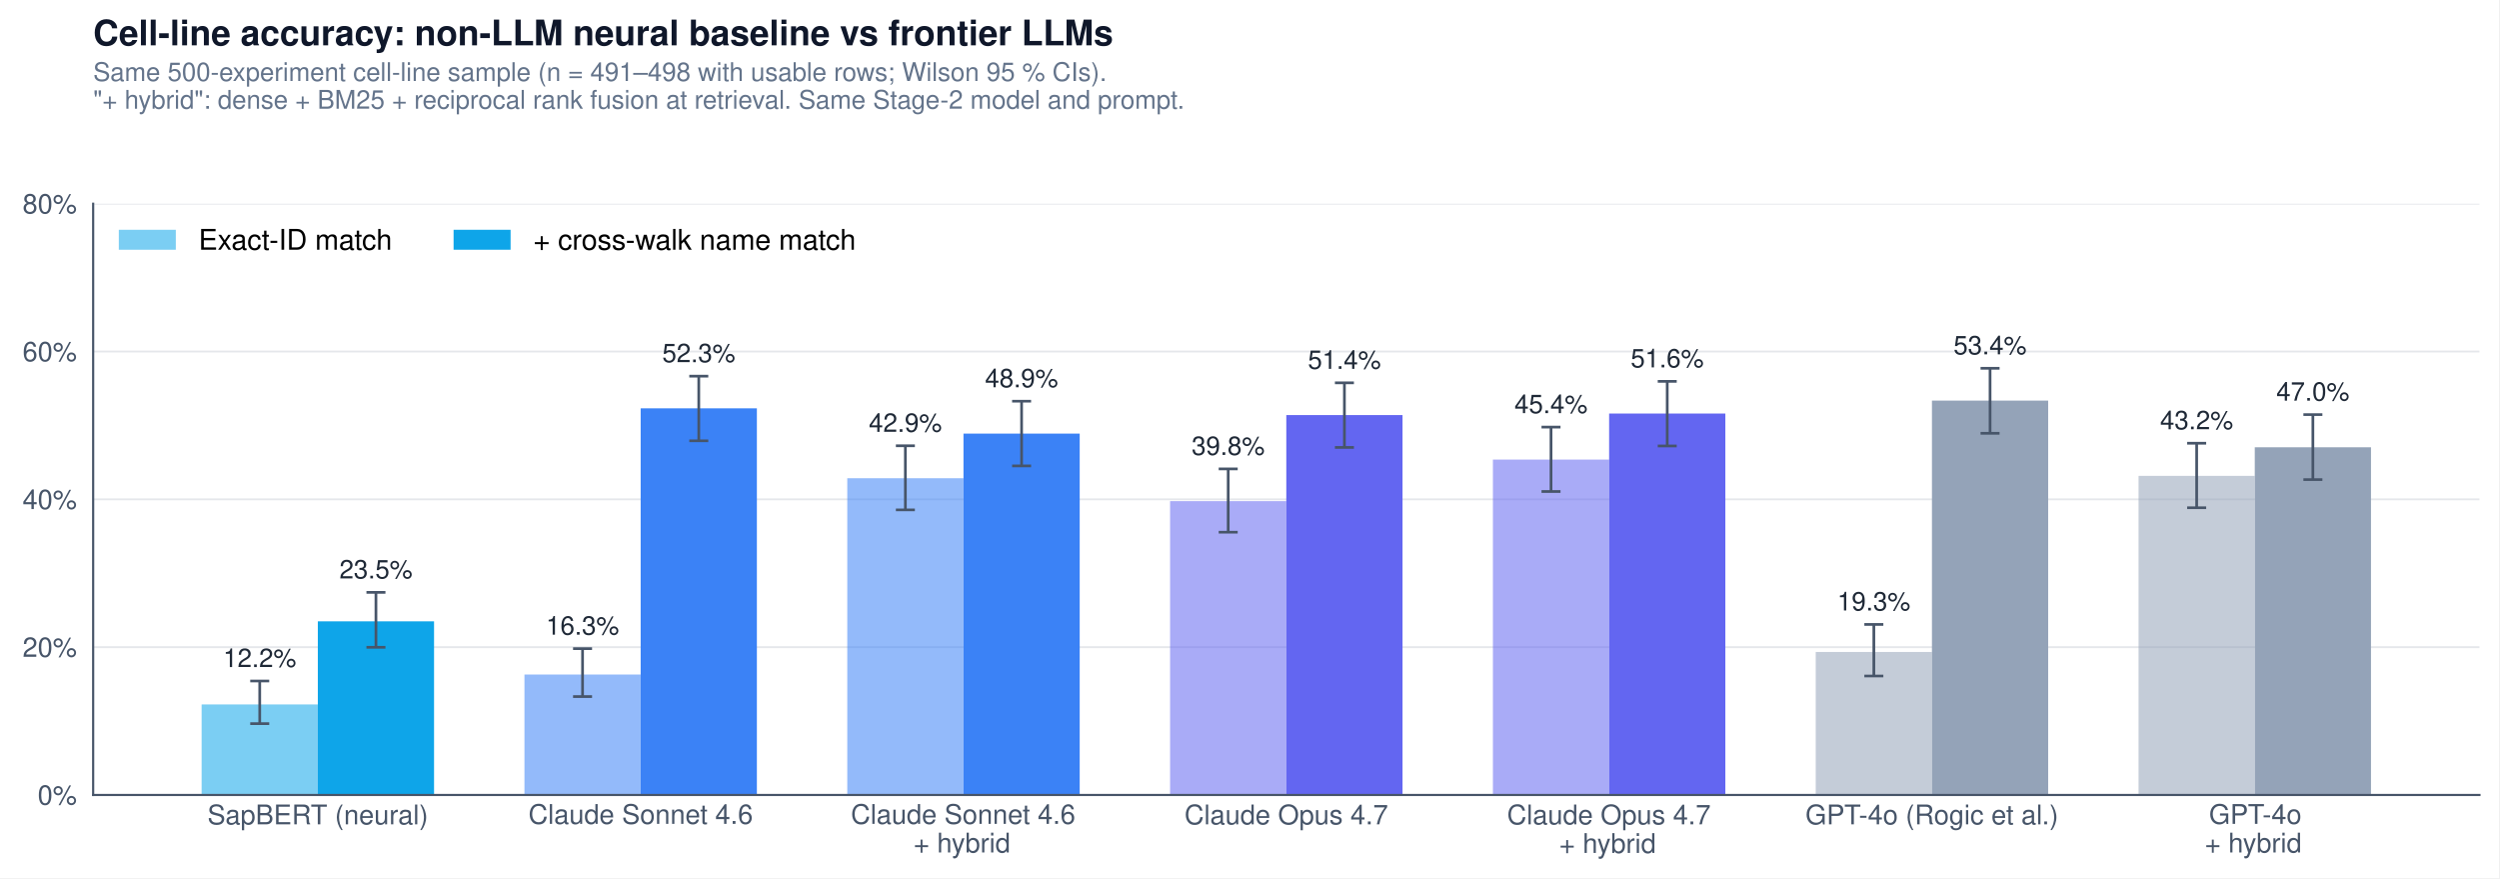
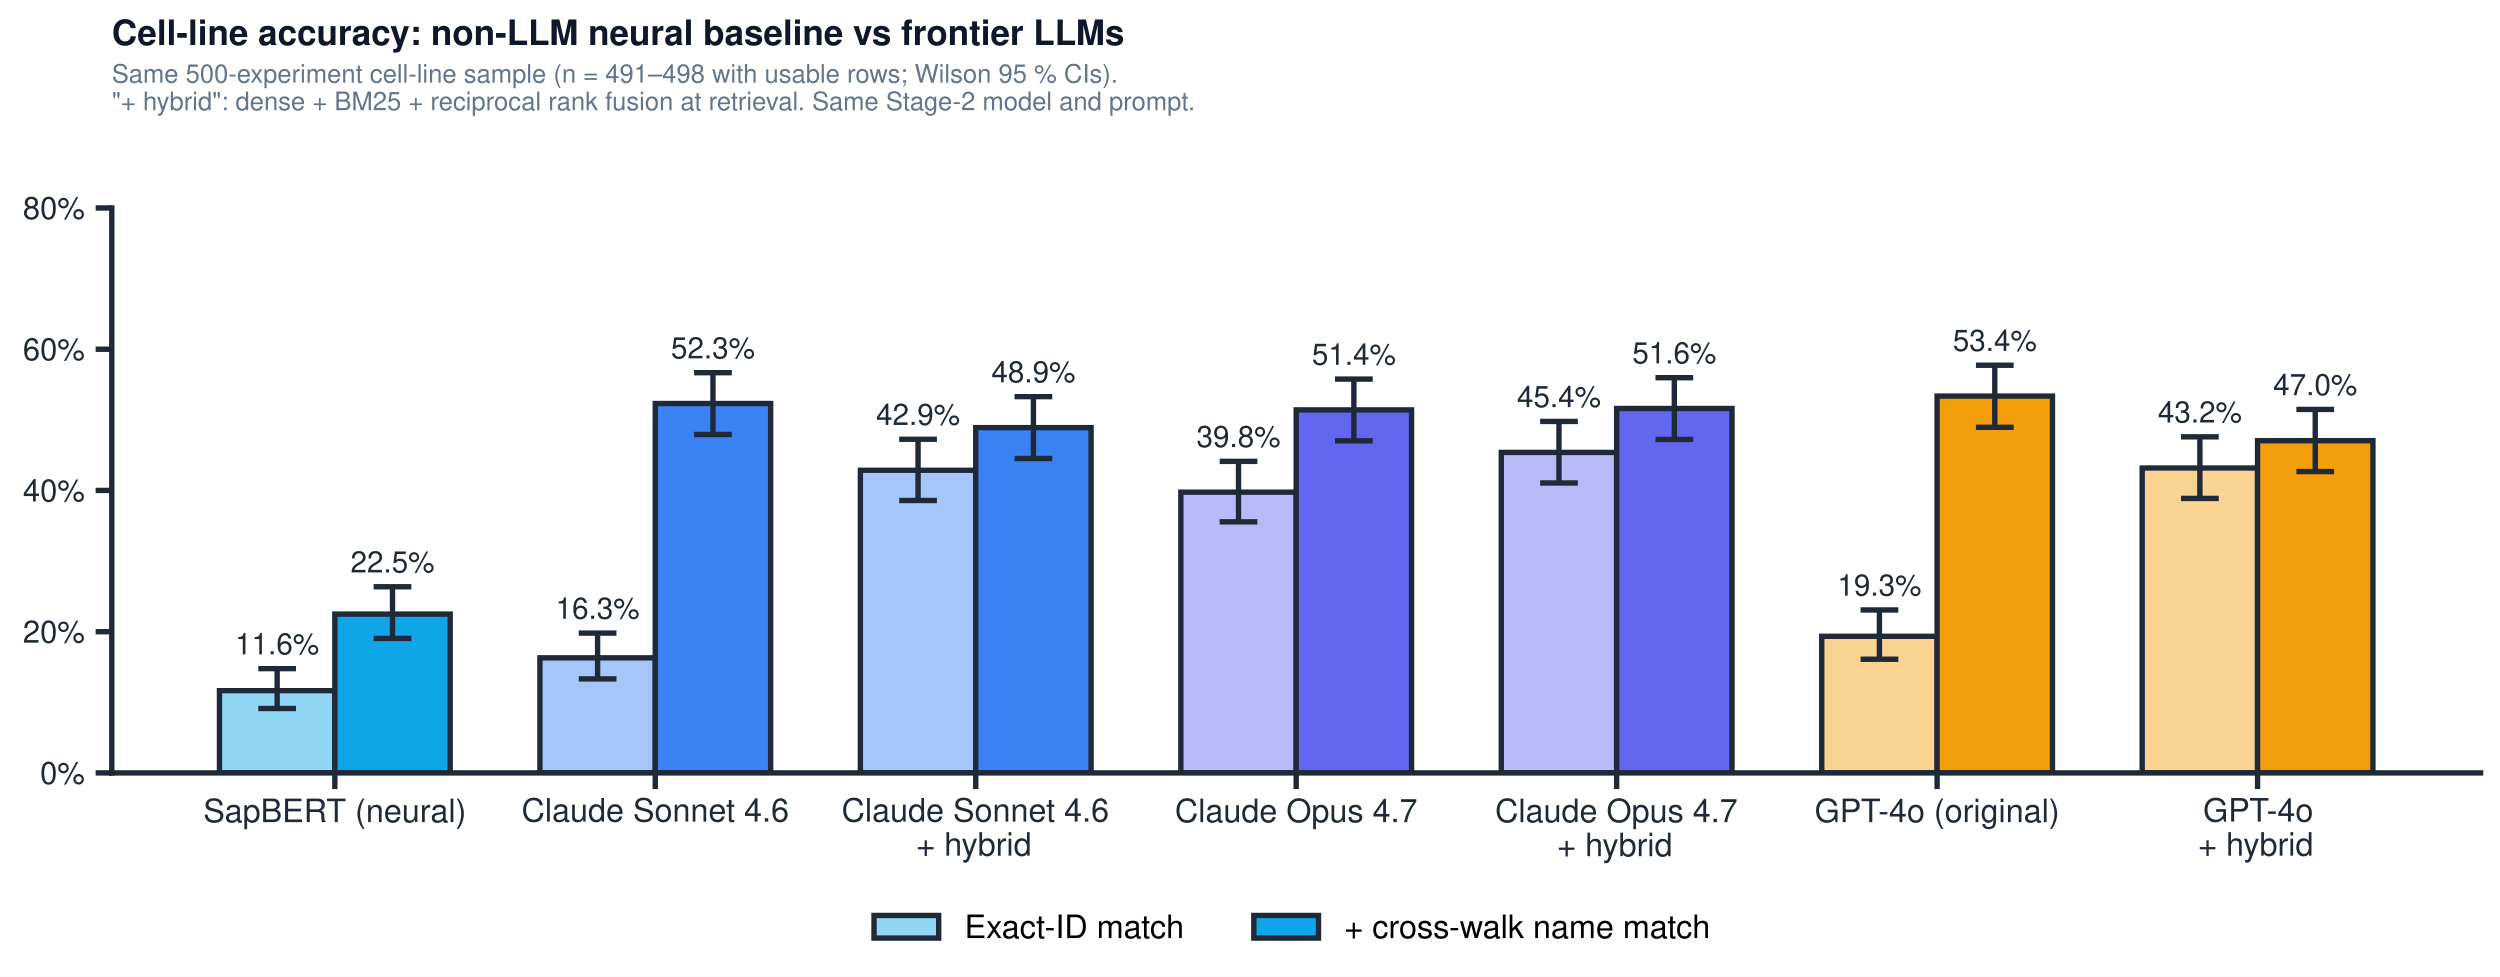
- <svg xmlns="http://www.w3.org/2000/svg" xmlns:xlink="http://www.w3.org/1999/xlink" width="920.639pt" height="323.369pt" viewBox="0 0 920.639 323.369" version="1.1">
+ <svg xmlns="http://www.w3.org/2000/svg" xmlns:xlink="http://www.w3.org/1999/xlink" width="927.807pt" height="362.512pt" viewBox="0 0 927.807 362.512" version="1.1">
  <defs>
    <style type="text/css">*{stroke-linejoin: round; stroke-linecap: butt}</style>
  </defs>
  <g id="figure_1">
    <g id="patch_1">
-       <path d="M 0 323.369  L 920.639 323.369  L 920.639 0  L 0 0  z " style="fill: #ffffff" />
+       <path d="M 0 362.512  L 927.807 362.512  L 927.807 0  L 0 0  z " style="fill: #ffffff" />
    </g>
    <g id="axes_1">
      <g id="patch_2">
-         <path d="M 34.319 292.75  L 913.439 292.75  L 913.439 75.022  L 34.319 75.022  z " style="fill: #ffffff" />
+         <path d="M 41.487 286.846  L 920.607 286.846  L 920.607 77.182  L 41.487 77.182  z " style="fill: #ffffff" />
      </g>
      <g id="matplotlib.axis_1">
        <g id="xtick_1">
-           <g id="line2d_1" />
+           <g id="line2d_1">
+             <defs>
+               <path id="mb6f2e68228" d="M 0 0  L 0 6  " style="stroke: #1f2937; stroke-width: 2" />
+             </defs>
+             <g>
+               <use xlink:href="#mb6f2e68228" x="124.261" y="286.846" style="fill: #1f2937; stroke: #1f2937; stroke-width: 2" />
+             </g>
+           </g>
          <g id="text_1">
-             <text style="fill: #475569; font: 10px 'Helvetica Neue', 'Helvetica', 'Arial', 'DejaVu Sans'; text-anchor: middle" x="117.093" y="303.56" transform="rotate(-0 117.093 303.5596)">SapBERT (neural)</text>
+             <text style="fill: #1f2937; font: 12px 'Helvetica Neue', 'Helvetica', 'Arial', 'DejaVu Sans'; text-anchor: middle" x="124.261" y="305.117" transform="rotate(-0 124.2608 305.1174)">SapBERT (neural)</text>
          </g>
        </g>
        <g id="xtick_2">
-           <g id="line2d_2" />
+           <g id="line2d_2">
+             <g>
+               <use xlink:href="#mb6f2e68228" x="243.189" y="286.846" style="fill: #1f2937; stroke: #1f2937; stroke-width: 2" />
+             </g>
+           </g>
          <g id="text_2">
-             <text style="fill: #475569; font: 10px 'Helvetica Neue', 'Helvetica', 'Arial', 'DejaVu Sans'; text-anchor: middle" x="236.022" y="303.391" transform="rotate(-0 236.0216 303.3908)">Claude Sonnet 4.6</text>
+             <text style="fill: #1f2937; font: 12px 'Helvetica Neue', 'Helvetica', 'Arial', 'DejaVu Sans'; text-anchor: middle" x="243.189" y="304.915" transform="rotate(-0 243.1894 304.9149)">Claude Sonnet 4.6</text>
          </g>
        </g>
        <g id="xtick_3">
-           <g id="line2d_3" />
+           <g id="line2d_3">
+             <g>
+               <use xlink:href="#mb6f2e68228" x="362.118" y="286.846" style="fill: #1f2937; stroke: #1f2937; stroke-width: 2" />
+             </g>
+           </g>
          <g id="text_3">
-             <text style="fill: #475569; font: 10px 'Helvetica Neue', 'Helvetica', 'Arial', 'DejaVu Sans'" transform="translate(313.4564 303.3908)">Claude Sonnet 4.6</text>
-             <text style="fill: #475569; font: 10px 'Helvetica Neue', 'Helvetica', 'Arial', 'DejaVu Sans'" transform="translate(336.576 313.9299)">+ hybrid</text>
+             <text style="fill: #1f2937; font: 12px 'Helvetica Neue', 'Helvetica', 'Arial', 'DejaVu Sans'" transform="translate(312.3255 304.9149)">Claude Sonnet 4.6</text>
+             <text style="fill: #1f2937; font: 12px 'Helvetica Neue', 'Helvetica', 'Arial', 'DejaVu Sans'" transform="translate(340.0689 317.5618)">+ hybrid</text>
          </g>
        </g>
        <g id="xtick_4">
-           <g id="line2d_4" />
+           <g id="line2d_4">
+             <g>
+               <use xlink:href="#mb6f2e68228" x="481.047" y="286.846" style="fill: #1f2937; stroke: #1f2937; stroke-width: 2" />
+             </g>
+           </g>
          <g id="text_4">
-             <text style="fill: #475569; font: 10px 'Helvetica Neue', 'Helvetica', 'Arial', 'DejaVu Sans'; text-anchor: middle" x="473.879" y="303.56" transform="rotate(-0 473.8788 303.5596)">Claude Opus 4.7</text>
+             <text style="fill: #1f2937; font: 12px 'Helvetica Neue', 'Helvetica', 'Arial', 'DejaVu Sans'; text-anchor: middle" x="481.047" y="305.117" transform="rotate(-0 481.0466 305.1174)">Claude Opus 4.7</text>
          </g>
        </g>
        <g id="xtick_5">
-           <g id="line2d_5" />
+           <g id="line2d_5">
+             <g>
+               <use xlink:href="#mb6f2e68228" x="599.975" y="286.846" style="fill: #1f2937; stroke: #1f2937; stroke-width: 2" />
+             </g>
+           </g>
          <g id="text_5">
-             <text style="fill: #475569; font: 10px 'Helvetica Neue', 'Helvetica', 'Arial', 'DejaVu Sans'" transform="translate(555.1987 303.5596)">Claude Opus 4.7</text>
-             <text style="fill: #475569; font: 10px 'Helvetica Neue', 'Helvetica', 'Arial', 'DejaVu Sans'" transform="translate(574.4331 314.0986)">+ hybrid</text>
+             <text style="fill: #1f2937; font: 12px 'Helvetica Neue', 'Helvetica', 'Arial', 'DejaVu Sans'" transform="translate(554.8448 305.1174)">Claude Opus 4.7</text>
+             <text style="fill: #1f2937; font: 12px 'Helvetica Neue', 'Helvetica', 'Arial', 'DejaVu Sans'" transform="translate(577.9261 317.7643)">+ hybrid</text>
          </g>
        </g>
        <g id="xtick_6">
-           <g id="line2d_6" />
+           <g id="line2d_6">
+             <g>
+               <use xlink:href="#mb6f2e68228" x="718.904" y="286.846" style="fill: #1f2937; stroke: #1f2937; stroke-width: 2" />
+             </g>
+           </g>
          <g id="text_6">
-             <text style="fill: #475569; font: 10px 'Helvetica Neue', 'Helvetica', 'Arial', 'DejaVu Sans'; text-anchor: middle" x="711.736" y="303.56" transform="rotate(-0 711.7359 303.5596)">GPT-4o (Rogic et al.)</text>
+             <text style="fill: #1f2937; font: 12px 'Helvetica Neue', 'Helvetica', 'Arial', 'DejaVu Sans'; text-anchor: middle" x="718.904" y="305.117" transform="rotate(-0 718.9037 305.1174)">GPT-4o (original)</text>
          </g>
        </g>
        <g id="xtick_7">
-           <g id="line2d_7" />
+           <g id="line2d_7">
+             <g>
+               <use xlink:href="#mb6f2e68228" x="837.832" y="286.846" style="fill: #1f2937; stroke: #1f2937; stroke-width: 2" />
+             </g>
+           </g>
          <g id="text_7">
-             <text style="fill: #475569; font: 10px 'Helvetica Neue', 'Helvetica', 'Arial', 'DejaVu Sans'" transform="translate(813.8074 303.3908)">GPT-4o</text>
-             <text style="fill: #475569; font: 10px 'Helvetica Neue', 'Helvetica', 'Arial', 'DejaVu Sans'" transform="translate(812.2902 313.9299)">+ hybrid</text>
+             <text style="fill: #1f2937; font: 12px 'Helvetica Neue', 'Helvetica', 'Arial', 'DejaVu Sans'" transform="translate(817.6038 304.9149)">GPT-4o</text>
+             <text style="fill: #1f2937; font: 12px 'Helvetica Neue', 'Helvetica', 'Arial', 'DejaVu Sans'" transform="translate(815.7832 317.5618)">+ hybrid</text>
          </g>
        </g>
      </g>
      <g id="matplotlib.axis_2">
        <g id="ytick_1">
          <g id="line2d_8">
-             <path d="M 34.319 292.75  L 913.439 292.75  " clip-path="url(#pf8afe815b4)" style="fill: none; stroke: #e5e7eb; stroke-width: 0.7; stroke-linecap: square" />
-           </g>
-           <g id="line2d_9" />
+             <defs>
+               <path id="m5315f71d57" d="M 0 0  L -6 0  " style="stroke: #1f2937; stroke-width: 2" />
+             </defs>
+             <g>
+               <use xlink:href="#m5315f71d57" x="41.487" y="286.846" style="fill: #1f2937; stroke: #1f2937; stroke-width: 2" />
+             </g>
+           </g>
          <g id="text_8">
-             <text style="fill: #475569; font: 10px 'Helvetica Neue', 'Helvetica', 'Arial', 'DejaVu Sans'; text-anchor: end" x="28.319" y="296.32" transform="rotate(-0 28.31875 296.3205)">0%</text>
+             <text style="fill: #1f2937; font: 11.5px 'Helvetica Neue', 'Helvetica', 'Arial', 'DejaVu Sans'; text-anchor: end" x="31.487" y="290.952" transform="rotate(-0 31.48656 290.952)">0%</text>
          </g>
        </g>
        <g id="ytick_2">
+           <g id="line2d_9">
+             <g>
+               <use xlink:href="#m5315f71d57" x="41.487" y="234.43" style="fill: #1f2937; stroke: #1f2937; stroke-width: 2" />
+             </g>
+           </g>
+           <g id="text_9">
+             <text style="fill: #1f2937; font: 11.5px 'Helvetica Neue', 'Helvetica', 'Arial', 'DejaVu Sans'; text-anchor: end" x="31.487" y="238.536" transform="rotate(-0 31.48656 238.536)">20%</text>
+           </g>
+         </g>
+         <g id="ytick_3">
          <g id="line2d_10">
-             <path d="M 34.319 238.318  L 913.439 238.318  " clip-path="url(#pf8afe815b4)" style="fill: none; stroke: #e5e7eb; stroke-width: 0.7; stroke-linecap: square" />
-           </g>
-           <g id="line2d_11" />
-           <g id="text_9">
-             <text style="fill: #475569; font: 10px 'Helvetica Neue', 'Helvetica', 'Arial', 'DejaVu Sans'; text-anchor: end" x="28.319" y="241.888" transform="rotate(-0 28.31875 241.8885)">20%</text>
-           </g>
-         </g>
-         <g id="ytick_3">
+             <g>
+               <use xlink:href="#m5315f71d57" x="41.487" y="182.014" style="fill: #1f2937; stroke: #1f2937; stroke-width: 2" />
+             </g>
+           </g>
+           <g id="text_10">
+             <text style="fill: #1f2937; font: 11.5px 'Helvetica Neue', 'Helvetica', 'Arial', 'DejaVu Sans'; text-anchor: end" x="31.487" y="186.12" transform="rotate(-0 31.48656 186.12)">40%</text>
+           </g>
+         </g>
+         <g id="ytick_4">
+           <g id="line2d_11">
+             <g>
+               <use xlink:href="#m5315f71d57" x="41.487" y="129.598" style="fill: #1f2937; stroke: #1f2937; stroke-width: 2" />
+             </g>
+           </g>
+           <g id="text_11">
+             <text style="fill: #1f2937; font: 11.5px 'Helvetica Neue', 'Helvetica', 'Arial', 'DejaVu Sans'; text-anchor: end" x="31.487" y="133.704" transform="rotate(-0 31.48656 133.704)">60%</text>
+           </g>
+         </g>
+         <g id="ytick_5">
          <g id="line2d_12">
-             <path d="M 34.319 183.886  L 913.439 183.886  " clip-path="url(#pf8afe815b4)" style="fill: none; stroke: #e5e7eb; stroke-width: 0.7; stroke-linecap: square" />
-           </g>
-           <g id="line2d_13" />
-           <g id="text_10">
-             <text style="fill: #475569; font: 10px 'Helvetica Neue', 'Helvetica', 'Arial', 'DejaVu Sans'; text-anchor: end" x="28.319" y="187.457" transform="rotate(-0 28.31875 187.4565)">40%</text>
-           </g>
-         </g>
-         <g id="ytick_4">
-           <g id="line2d_14">
-             <path d="M 34.319 129.454  L 913.439 129.454  " clip-path="url(#pf8afe815b4)" style="fill: none; stroke: #e5e7eb; stroke-width: 0.7; stroke-linecap: square" />
-           </g>
-           <g id="line2d_15" />
-           <g id="text_11">
-             <text style="fill: #475569; font: 10px 'Helvetica Neue', 'Helvetica', 'Arial', 'DejaVu Sans'; text-anchor: end" x="28.319" y="133.024" transform="rotate(-0 28.31875 133.0245)">60%</text>
-           </g>
-         </g>
-         <g id="ytick_5">
-           <g id="line2d_16">
-             <path d="M 34.319 75.022  L 913.439 75.022  " clip-path="url(#pf8afe815b4)" style="fill: none; stroke: #e5e7eb; stroke-width: 0.7; stroke-linecap: square" />
-           </g>
-           <g id="line2d_17" />
+             <g>
+               <use xlink:href="#m5315f71d57" x="41.487" y="77.182" style="fill: #1f2937; stroke: #1f2937; stroke-width: 2" />
+             </g>
+           </g>
          <g id="text_12">
-             <text style="fill: #475569; font: 10px 'Helvetica Neue', 'Helvetica', 'Arial', 'DejaVu Sans'; text-anchor: end" x="28.319" y="78.593" transform="rotate(-0 28.31875 78.5925)">80%</text>
+             <text style="fill: #1f2937; font: 11.5px 'Helvetica Neue', 'Helvetica', 'Arial', 'DejaVu Sans'; text-anchor: end" x="31.487" y="81.288" transform="rotate(-0 31.48656 81.28805)">80%</text>
          </g>
        </g>
      </g>
      <g id="patch_3">
-         <path d="M 74.279 292.75  L 117.093 292.75  L 117.093 259.413  L 74.279 259.413  z " clip-path="url(#pf8afe815b4)" style="fill: #0ea5e9; opacity: 0.55" />
+         <path d="M 81.447 286.846  L 124.261 286.846  L 124.261 256.323  L 81.447 256.323  z " clip-path="url(#pf4c25a703a)" style="fill: #92d6f5; stroke: #1f2937; stroke-width: 2; stroke-linejoin: miter" />
      </g>
      <g id="patch_4">
-         <path d="M 193.207 292.75  L 236.022 292.75  L 236.022 248.394  L 193.207 248.394  z " clip-path="url(#pf8afe815b4)" style="fill: #3b82f6; opacity: 0.55" />
+         <path d="M 200.375 286.846  L 243.189 286.846  L 243.189 244.133  L 200.375 244.133  z " clip-path="url(#pf4c25a703a)" style="fill: #a6c6fa; stroke: #1f2937; stroke-width: 2; stroke-linejoin: miter" />
      </g>
      <g id="patch_5">
-         <path d="M 312.136 292.75  L 354.95 292.75  L 354.95 176.11  L 312.136 176.11  z " clip-path="url(#pf8afe815b4)" style="fill: #3b82f6; opacity: 0.55" />
+         <path d="M 319.304 286.846  L 362.118 286.846  L 362.118 174.526  L 319.304 174.526  z " clip-path="url(#pf4c25a703a)" style="fill: #a6c6fa; stroke: #1f2937; stroke-width: 2; stroke-linejoin: miter" />
      </g>
      <g id="patch_6">
-         <path d="M 431.064 292.75  L 473.879 292.75  L 473.879 184.542  L 431.064 184.542  z " clip-path="url(#pf8afe815b4)" style="fill: #6366f1; opacity: 0.55" />
+         <path d="M 438.232 286.846  L 481.047 286.846  L 481.047 182.646  L 438.232 182.646  z " clip-path="url(#pf4c25a703a)" style="fill: #b8baf8; stroke: #1f2937; stroke-width: 2; stroke-linejoin: miter" />
      </g>
      <g id="patch_7">
-         <path d="M 549.993 292.75  L 592.807 292.75  L 592.807 169.24  L 549.993 169.24  z " clip-path="url(#pf8afe815b4)" style="fill: #6366f1; opacity: 0.55" />
+         <path d="M 557.161 286.846  L 599.975 286.846  L 599.975 167.91  L 557.161 167.91  z " clip-path="url(#pf4c25a703a)" style="fill: #b8baf8; stroke: #1f2937; stroke-width: 2; stroke-linejoin: miter" />
      </g>
      <g id="patch_8">
-         <path d="M 668.922 292.75  L 711.736 292.75  L 711.736 240.092  L 668.922 240.092  z " clip-path="url(#pf8afe815b4)" style="fill: #94a3b8; opacity: 0.55" />
+         <path d="M 676.089 286.846  L 718.904 286.846  L 718.904 236.138  L 676.089 236.138  z " clip-path="url(#pf4c25a703a)" style="fill: #fad391; stroke: #1f2937; stroke-width: 2; stroke-linejoin: miter" />
      </g>
      <g id="patch_9">
-         <path d="M 787.85 292.75  L 830.664 292.75  L 830.664 175.239  L 787.85 175.239  z " clip-path="url(#pf8afe815b4)" style="fill: #94a3b8; opacity: 0.55" />
+         <path d="M 795.018 286.846  L 837.832 286.846  L 837.832 173.687  L 795.018 173.687  z " clip-path="url(#pf4c25a703a)" style="fill: #fad391; stroke: #1f2937; stroke-width: 2; stroke-linejoin: miter" />
      </g>
      <g id="patch_10">
-         <path d="M 117.093 292.75  L 159.907 292.75  L 159.907 228.809  L 117.093 228.809  z " clip-path="url(#pf8afe815b4)" style="fill: #0ea5e9" />
+         <path d="M 124.261 286.846  L 167.075 286.846  L 167.075 227.905  L 124.261 227.905  z " clip-path="url(#pf4c25a703a)" style="fill: #0ea5e9; stroke: #1f2937; stroke-width: 2; stroke-linejoin: miter" />
      </g>
      <g id="patch_11">
-         <path d="M 236.022 292.75  L 278.836 292.75  L 278.836 150.373  L 236.022 150.373  z " clip-path="url(#pf8afe815b4)" style="fill: #3b82f6" />
+         <path d="M 243.189 286.846  L 286.004 286.846  L 286.004 149.742  L 243.189 149.742  z " clip-path="url(#pf4c25a703a)" style="fill: #3b82f6; stroke: #1f2937; stroke-width: 2; stroke-linejoin: miter" />
      </g>
      <g id="patch_12">
-         <path d="M 354.95 292.75  L 397.764 292.75  L 397.764 159.682  L 354.95 159.682  z " clip-path="url(#pf8afe815b4)" style="fill: #3b82f6" />
+         <path d="M 362.118 286.846  L 404.932 286.846  L 404.932 158.706  L 362.118 158.706  z " clip-path="url(#pf4c25a703a)" style="fill: #3b82f6; stroke: #1f2937; stroke-width: 2; stroke-linejoin: miter" />
      </g>
      <g id="patch_13">
-         <path d="M 473.879 292.75  L 516.693 292.75  L 516.693 152.845  L 473.879 152.845  z " clip-path="url(#pf8afe815b4)" style="fill: #6366f1" />
+         <path d="M 481.047 286.846  L 523.861 286.846  L 523.861 152.122  L 481.047 152.122  z " clip-path="url(#pf4c25a703a)" style="fill: #6366f1; stroke: #1f2937; stroke-width: 2; stroke-linejoin: miter" />
      </g>
      <g id="patch_14">
-         <path d="M 592.807 292.75  L 635.622 292.75  L 635.622 152.298  L 592.807 152.298  z " clip-path="url(#pf8afe815b4)" style="fill: #6366f1" />
+         <path d="M 599.975 286.846  L 642.789 286.846  L 642.789 151.596  L 599.975 151.596  z " clip-path="url(#pf4c25a703a)" style="fill: #6366f1; stroke: #1f2937; stroke-width: 2; stroke-linejoin: miter" />
      </g>
      <g id="patch_15">
-         <path d="M 711.736 292.75  L 754.55 292.75  L 754.55 147.524  L 711.736 147.524  z " clip-path="url(#pf8afe815b4)" style="fill: #94a3b8" />
+         <path d="M 718.904 286.846  L 761.718 286.846  L 761.718 146.999  L 718.904 146.999  z " clip-path="url(#pf4c25a703a)" style="fill: #f59e0b; stroke: #1f2937; stroke-width: 2; stroke-linejoin: miter" />
      </g>
      <g id="patch_16">
-         <path d="M 830.664 292.75  L 873.479 292.75  L 873.479 164.707  L 830.664 164.707  z " clip-path="url(#pf8afe815b4)" style="fill: #94a3b8" />
+         <path d="M 837.832 286.846  L 880.647 286.846  L 880.647 163.546  L 837.832 163.546  z " clip-path="url(#pf4c25a703a)" style="fill: #f59e0b; stroke: #1f2937; stroke-width: 2; stroke-linejoin: miter" />
      </g>
      <g id="LineCollection_1">
-         <path d="M 95.686 266.473  L 95.686 250.78  " clip-path="url(#pf8afe815b4)" style="fill: none; stroke: #475569" />
-         <path d="M 214.614 256.522  L 214.614 238.859  " clip-path="url(#pf8afe815b4)" style="fill: none; stroke: #475569" />
-         <path d="M 333.543 187.758  L 333.543 164.164  " clip-path="url(#pf8afe815b4)" style="fill: none; stroke: #475569" />
-         <path d="M 452.472 195.984  L 452.472 172.673  " clip-path="url(#pf8afe815b4)" style="fill: none; stroke: #475569" />
-         <path d="M 571.4 180.999  L 571.4 157.288  " clip-path="url(#pf8afe815b4)" style="fill: none; stroke: #475569" />
-         <path d="M 690.329 248.939  L 690.329 229.949  " clip-path="url(#pf8afe815b4)" style="fill: none; stroke: #475569" />
-         <path d="M 809.257 186.974  L 809.257 163.216  " clip-path="url(#pf8afe815b4)" style="fill: none; stroke: #475569" />
-       </g>
-       <g id="line2d_18">
+         <path d="M 102.854 262.949  L 102.854 248.158  " clip-path="url(#pf4c25a703a)" style="fill: none; stroke: #1f2937; stroke-width: 2" />
+         <path d="M 221.782 251.96  L 221.782 234.951  " clip-path="url(#pf4c25a703a)" style="fill: none; stroke: #1f2937; stroke-width: 2" />
+         <path d="M 340.711 185.742  L 340.711 163.023  " clip-path="url(#pf4c25a703a)" style="fill: none; stroke: #1f2937; stroke-width: 2" />
+         <path d="M 459.639 193.664  L 459.639 171.216  " clip-path="url(#pf4c25a703a)" style="fill: none; stroke: #1f2937; stroke-width: 2" />
+         <path d="M 578.568 179.234  L 578.568 156.401  " clip-path="url(#pf4c25a703a)" style="fill: none; stroke: #1f2937; stroke-width: 2" />
+         <path d="M 697.497 244.658  L 697.497 226.371  " clip-path="url(#pf4c25a703a)" style="fill: none; stroke: #1f2937; stroke-width: 2" />
+         <path d="M 816.425 184.987  L 816.425 162.11  " clip-path="url(#pf4c25a703a)" style="fill: none; stroke: #1f2937; stroke-width: 2" />
+       </g>
+       <g id="line2d_13">
        <defs>
-           <path id="m214899e989" d="M 3.5 0  L -3.5 -0  " style="stroke: #475569" />
+           <path id="ma475a10ffe" d="M 7 0  L -7 -0  " style="stroke: #1f2937; stroke-width: 2" />
        </defs>
-         <g clip-path="url(#pf8afe815b4)">
-           <use xlink:href="#m214899e989" x="95.686" y="266.473" style="fill: #475569; stroke: #475569" />
-           <use xlink:href="#m214899e989" x="214.614" y="256.522" style="fill: #475569; stroke: #475569" />
-           <use xlink:href="#m214899e989" x="333.543" y="187.758" style="fill: #475569; stroke: #475569" />
-           <use xlink:href="#m214899e989" x="452.472" y="195.984" style="fill: #475569; stroke: #475569" />
-           <use xlink:href="#m214899e989" x="571.4" y="180.999" style="fill: #475569; stroke: #475569" />
-           <use xlink:href="#m214899e989" x="690.329" y="248.939" style="fill: #475569; stroke: #475569" />
-           <use xlink:href="#m214899e989" x="809.257" y="186.974" style="fill: #475569; stroke: #475569" />
-         </g>
-       </g>
-       <g id="line2d_19">
-         <g clip-path="url(#pf8afe815b4)">
-           <use xlink:href="#m214899e989" x="95.686" y="250.78" style="fill: #475569; stroke: #475569" />
-           <use xlink:href="#m214899e989" x="214.614" y="238.859" style="fill: #475569; stroke: #475569" />
-           <use xlink:href="#m214899e989" x="333.543" y="164.164" style="fill: #475569; stroke: #475569" />
-           <use xlink:href="#m214899e989" x="452.472" y="172.673" style="fill: #475569; stroke: #475569" />
-           <use xlink:href="#m214899e989" x="571.4" y="157.288" style="fill: #475569; stroke: #475569" />
-           <use xlink:href="#m214899e989" x="690.329" y="229.949" style="fill: #475569; stroke: #475569" />
-           <use xlink:href="#m214899e989" x="809.257" y="163.216" style="fill: #475569; stroke: #475569" />
+         <g clip-path="url(#pf4c25a703a)">
+           <use xlink:href="#ma475a10ffe" x="102.854" y="262.949" style="fill: #1f2937; stroke: #1f2937; stroke-width: 2" />
+           <use xlink:href="#ma475a10ffe" x="221.782" y="251.96" style="fill: #1f2937; stroke: #1f2937; stroke-width: 2" />
+           <use xlink:href="#ma475a10ffe" x="340.711" y="185.742" style="fill: #1f2937; stroke: #1f2937; stroke-width: 2" />
+           <use xlink:href="#ma475a10ffe" x="459.639" y="193.664" style="fill: #1f2937; stroke: #1f2937; stroke-width: 2" />
+           <use xlink:href="#ma475a10ffe" x="578.568" y="179.234" style="fill: #1f2937; stroke: #1f2937; stroke-width: 2" />
+           <use xlink:href="#ma475a10ffe" x="697.497" y="244.658" style="fill: #1f2937; stroke: #1f2937; stroke-width: 2" />
+           <use xlink:href="#ma475a10ffe" x="816.425" y="184.987" style="fill: #1f2937; stroke: #1f2937; stroke-width: 2" />
+         </g>
+       </g>
+       <g id="line2d_14">
+         <g clip-path="url(#pf4c25a703a)">
+           <use xlink:href="#ma475a10ffe" x="102.854" y="248.158" style="fill: #1f2937; stroke: #1f2937; stroke-width: 2" />
+           <use xlink:href="#ma475a10ffe" x="221.782" y="234.951" style="fill: #1f2937; stroke: #1f2937; stroke-width: 2" />
+           <use xlink:href="#ma475a10ffe" x="340.711" y="163.023" style="fill: #1f2937; stroke: #1f2937; stroke-width: 2" />
+           <use xlink:href="#ma475a10ffe" x="459.639" y="171.216" style="fill: #1f2937; stroke: #1f2937; stroke-width: 2" />
+           <use xlink:href="#ma475a10ffe" x="578.568" y="156.401" style="fill: #1f2937; stroke: #1f2937; stroke-width: 2" />
+           <use xlink:href="#ma475a10ffe" x="697.497" y="226.371" style="fill: #1f2937; stroke: #1f2937; stroke-width: 2" />
+           <use xlink:href="#ma475a10ffe" x="816.425" y="162.11" style="fill: #1f2937; stroke: #1f2937; stroke-width: 2" />
        </g>
      </g>
      <g id="LineCollection_2">
-         <path d="M 138.5 238.367  L 138.5 218.146  " clip-path="url(#pf8afe815b4)" style="fill: none; stroke: #475569" />
-         <path d="M 257.429 162.326  L 257.429 138.516  " clip-path="url(#pf8afe815b4)" style="fill: none; stroke: #475569" />
-         <path d="M 376.357 171.574  L 376.357 147.744  " clip-path="url(#pf8afe815b4)" style="fill: none; stroke: #475569" />
-         <path d="M 495.286 164.775  L 495.286 140.973  " clip-path="url(#pf8afe815b4)" style="fill: none; stroke: #475569" />
-         <path d="M 614.214 164.232  L 614.214 140.432  " clip-path="url(#pf8afe815b4)" style="fill: none; stroke: #475569" />
-         <path d="M 733.143 159.558  L 733.143 135.632  " clip-path="url(#pf8afe815b4)" style="fill: none; stroke: #475569" />
-         <path d="M 852.072 176.614  L 852.072 152.676  " clip-path="url(#pf8afe815b4)" style="fill: none; stroke: #475569" />
-       </g>
-       <g id="line2d_20">
-         <g clip-path="url(#pf8afe815b4)">
-           <use xlink:href="#m214899e989" x="138.5" y="238.367" style="fill: #475569; stroke: #475569" />
-           <use xlink:href="#m214899e989" x="257.429" y="162.326" style="fill: #475569; stroke: #475569" />
-           <use xlink:href="#m214899e989" x="376.357" y="171.574" style="fill: #475569; stroke: #475569" />
-           <use xlink:href="#m214899e989" x="495.286" y="164.775" style="fill: #475569; stroke: #475569" />
-           <use xlink:href="#m214899e989" x="614.214" y="164.232" style="fill: #475569; stroke: #475569" />
-           <use xlink:href="#m214899e989" x="733.143" y="159.558" style="fill: #475569; stroke: #475569" />
-           <use xlink:href="#m214899e989" x="852.072" y="176.614" style="fill: #475569; stroke: #475569" />
-         </g>
-       </g>
-       <g id="line2d_21">
-         <g clip-path="url(#pf8afe815b4)">
-           <use xlink:href="#m214899e989" x="138.5" y="218.146" style="fill: #475569; stroke: #475569" />
-           <use xlink:href="#m214899e989" x="257.429" y="138.516" style="fill: #475569; stroke: #475569" />
-           <use xlink:href="#m214899e989" x="376.357" y="147.744" style="fill: #475569; stroke: #475569" />
-           <use xlink:href="#m214899e989" x="495.286" y="140.973" style="fill: #475569; stroke: #475569" />
-           <use xlink:href="#m214899e989" x="614.214" y="140.432" style="fill: #475569; stroke: #475569" />
-           <use xlink:href="#m214899e989" x="733.143" y="135.632" style="fill: #475569; stroke: #475569" />
-           <use xlink:href="#m214899e989" x="852.072" y="152.676" style="fill: #475569; stroke: #475569" />
+         <path d="M 145.668 236.942  L 145.668 217.763  " clip-path="url(#pf4c25a703a)" style="fill: none; stroke: #1f2937; stroke-width: 2" />
+         <path d="M 264.597 161.253  L 264.597 138.324  " clip-path="url(#pf4c25a703a)" style="fill: none; stroke: #1f2937; stroke-width: 2" />
+         <path d="M 383.525 170.158  L 383.525 147.211  " clip-path="url(#pf4c25a703a)" style="fill: none; stroke: #1f2937; stroke-width: 2" />
+         <path d="M 502.454 163.611  L 502.454 140.69  " clip-path="url(#pf4c25a703a)" style="fill: none; stroke: #1f2937; stroke-width: 2" />
+         <path d="M 621.382 163.087  L 621.382 140.169  " clip-path="url(#pf4c25a703a)" style="fill: none; stroke: #1f2937; stroke-width: 2" />
+         <path d="M 740.311 158.587  L 740.311 135.547  " clip-path="url(#pf4c25a703a)" style="fill: none; stroke: #1f2937; stroke-width: 2" />
+         <path d="M 859.239 175.012  L 859.239 151.96  " clip-path="url(#pf4c25a703a)" style="fill: none; stroke: #1f2937; stroke-width: 2" />
+       </g>
+       <g id="line2d_15">
+         <g clip-path="url(#pf4c25a703a)">
+           <use xlink:href="#ma475a10ffe" x="145.668" y="236.942" style="fill: #1f2937; stroke: #1f2937; stroke-width: 2" />
+           <use xlink:href="#ma475a10ffe" x="264.597" y="161.253" style="fill: #1f2937; stroke: #1f2937; stroke-width: 2" />
+           <use xlink:href="#ma475a10ffe" x="383.525" y="170.158" style="fill: #1f2937; stroke: #1f2937; stroke-width: 2" />
+           <use xlink:href="#ma475a10ffe" x="502.454" y="163.611" style="fill: #1f2937; stroke: #1f2937; stroke-width: 2" />
+           <use xlink:href="#ma475a10ffe" x="621.382" y="163.087" style="fill: #1f2937; stroke: #1f2937; stroke-width: 2" />
+           <use xlink:href="#ma475a10ffe" x="740.311" y="158.587" style="fill: #1f2937; stroke: #1f2937; stroke-width: 2" />
+           <use xlink:href="#ma475a10ffe" x="859.239" y="175.012" style="fill: #1f2937; stroke: #1f2937; stroke-width: 2" />
+         </g>
+       </g>
+       <g id="line2d_16">
+         <g clip-path="url(#pf4c25a703a)">
+           <use xlink:href="#ma475a10ffe" x="145.668" y="217.763" style="fill: #1f2937; stroke: #1f2937; stroke-width: 2" />
+           <use xlink:href="#ma475a10ffe" x="264.597" y="138.324" style="fill: #1f2937; stroke: #1f2937; stroke-width: 2" />
+           <use xlink:href="#ma475a10ffe" x="383.525" y="147.211" style="fill: #1f2937; stroke: #1f2937; stroke-width: 2" />
+           <use xlink:href="#ma475a10ffe" x="502.454" y="140.69" style="fill: #1f2937; stroke: #1f2937; stroke-width: 2" />
+           <use xlink:href="#ma475a10ffe" x="621.382" y="140.169" style="fill: #1f2937; stroke: #1f2937; stroke-width: 2" />
+           <use xlink:href="#ma475a10ffe" x="740.311" y="135.547" style="fill: #1f2937; stroke: #1f2937; stroke-width: 2" />
+           <use xlink:href="#ma475a10ffe" x="859.239" y="151.96" style="fill: #1f2937; stroke: #1f2937; stroke-width: 2" />
        </g>
      </g>
      <g id="patch_17">
-         <path d="M 34.319 292.75  L 34.319 75.022  " style="fill: none; stroke: #475569; stroke-width: 0.8; stroke-linejoin: miter; stroke-linecap: square" />
+         <path d="M 41.487 286.846  L 41.487 77.182  " style="fill: none; stroke: #1f2937; stroke-width: 2; stroke-linejoin: miter; stroke-linecap: square" />
      </g>
      <g id="patch_18">
-         <path d="M 34.319 292.75  L 913.439 292.75  " style="fill: none; stroke: #475569; stroke-width: 0.8; stroke-linejoin: miter; stroke-linecap: square" />
+         <path d="M 41.487 286.846  L 920.607 286.846  " style="fill: none; stroke: #1f2937; stroke-width: 2; stroke-linejoin: miter; stroke-linecap: square" />
      </g>
      <g id="text_13">
-         <text style="fill: #1f2937; font: 9.5px 'Helvetica Neue', 'Helvetica', 'Arial', 'DejaVu Sans'; text-anchor: middle" x="95.686" y="245.643" transform="rotate(-0 95.68589 245.6428)">12.2%</text>
+         <text style="fill: #1f2937; font: 11px 'Helvetica Neue', 'Helvetica', 'Arial', 'DejaVu Sans'; text-anchor: middle" x="102.854" y="242.845" transform="rotate(-0 102.8537 242.8453)">11.6%</text>
      </g>
      <g id="text_14">
-         <text style="fill: #1f2937; font: 9.5px 'Helvetica Neue', 'Helvetica', 'Arial', 'DejaVu Sans'; text-anchor: middle" x="214.614" y="233.721" transform="rotate(-0 214.6145 233.7211)">16.3%</text>
+         <text style="fill: #1f2937; font: 11px 'Helvetica Neue', 'Helvetica', 'Arial', 'DejaVu Sans'; text-anchor: middle" x="221.782" y="229.639" transform="rotate(-0 221.7823 229.6385)">16.3%</text>
      </g>
      <g id="text_15">
-         <text style="fill: #1f2937; font: 9.5px 'Helvetica Neue', 'Helvetica', 'Arial', 'DejaVu Sans'; text-anchor: middle" x="333.543" y="159.027" transform="rotate(-0 333.543 159.0267)">42.9%</text>
+         <text style="fill: #1f2937; font: 11px 'Helvetica Neue', 'Helvetica', 'Arial', 'DejaVu Sans'; text-anchor: middle" x="340.711" y="157.711" transform="rotate(-0 340.7108 157.7106)">42.9%</text>
      </g>
      <g id="text_16">
-         <text style="fill: #1f2937; font: 9.5px 'Helvetica Neue', 'Helvetica', 'Arial', 'DejaVu Sans'; text-anchor: middle" x="452.472" y="167.535" transform="rotate(-0 452.4716 167.5353)">39.8%</text>
+         <text style="fill: #1f2937; font: 11px 'Helvetica Neue', 'Helvetica', 'Arial', 'DejaVu Sans'; text-anchor: middle" x="459.639" y="165.904" transform="rotate(-0 459.6394 165.9041)">39.8%</text>
      </g>
      <g id="text_17">
-         <text style="fill: #1f2937; font: 9.5px 'Helvetica Neue', 'Helvetica', 'Arial', 'DejaVu Sans'; text-anchor: middle" x="571.4" y="152.15" transform="rotate(-0 571.4002 152.1504)">45.4%</text>
+         <text style="fill: #1f2937; font: 11px 'Helvetica Neue', 'Helvetica', 'Arial', 'DejaVu Sans'; text-anchor: middle" x="578.568" y="151.089" transform="rotate(-0 578.568 151.0889)">45.4%</text>
      </g>
      <g id="text_18">
-         <text style="fill: #1f2937; font: 9.5px 'Helvetica Neue', 'Helvetica', 'Arial', 'DejaVu Sans'; text-anchor: middle" x="690.329" y="224.812" transform="rotate(-0 690.3288 224.8118)">19.3%</text>
+         <text style="fill: #1f2937; font: 11px 'Helvetica Neue', 'Helvetica', 'Arial', 'DejaVu Sans'; text-anchor: middle" x="697.497" y="221.059" transform="rotate(-0 697.4966 221.0591)">19.3%</text>
      </g>
      <g id="text_19">
-         <text style="fill: #1f2937; font: 9.5px 'Helvetica Neue', 'Helvetica', 'Arial', 'DejaVu Sans'; text-anchor: middle" x="809.257" y="158.079" transform="rotate(-0 809.2573 158.0786)">43.2%</text>
+         <text style="fill: #1f2937; font: 11px 'Helvetica Neue', 'Helvetica', 'Arial', 'DejaVu Sans'; text-anchor: middle" x="816.425" y="156.798" transform="rotate(-0 816.4251 156.7976)">43.2%</text>
      </g>
      <g id="text_20">
-         <text style="fill: #1f2937; font: 9.5px 'Helvetica Neue', 'Helvetica', 'Arial', 'DejaVu Sans'; text-anchor: middle" x="138.5" y="213.009" transform="rotate(-0 138.5002 213.0086)">23.5%</text>
+         <text style="fill: #1f2937; font: 11px 'Helvetica Neue', 'Helvetica', 'Arial', 'DejaVu Sans'; text-anchor: middle" x="145.668" y="212.451" transform="rotate(-0 145.668 212.4507)">22.5%</text>
      </g>
      <g id="text_21">
-         <text style="fill: #1f2937; font: 9.5px 'Helvetica Neue', 'Helvetica', 'Arial', 'DejaVu Sans'; text-anchor: middle" x="257.429" y="133.378" transform="rotate(-0 257.4287 133.3781)">52.3%</text>
+         <text style="fill: #1f2937; font: 11px 'Helvetica Neue', 'Helvetica', 'Arial', 'DejaVu Sans'; text-anchor: middle" x="264.597" y="133.012" transform="rotate(-0 264.5966 133.0119)">52.3%</text>
      </g>
      <g id="text_22">
-         <text style="fill: #1f2937; font: 9.5px 'Helvetica Neue', 'Helvetica', 'Arial', 'DejaVu Sans'; text-anchor: middle" x="376.357" y="142.606" transform="rotate(-0 376.3573 142.6062)">48.9%</text>
+         <text style="fill: #1f2937; font: 11px 'Helvetica Neue', 'Helvetica', 'Arial', 'DejaVu Sans'; text-anchor: middle" x="383.525" y="141.898" transform="rotate(-0 383.5251 141.8982)">48.9%</text>
      </g>
      <g id="text_23">
-         <text style="fill: #1f2937; font: 9.5px 'Helvetica Neue', 'Helvetica', 'Arial', 'DejaVu Sans'; text-anchor: middle" x="495.286" y="135.835" transform="rotate(-0 495.2859 135.8349)">51.4%</text>
+         <text style="fill: #1f2937; font: 11px 'Helvetica Neue', 'Helvetica', 'Arial', 'DejaVu Sans'; text-anchor: middle" x="502.454" y="135.378" transform="rotate(-0 502.4537 135.3777)">51.4%</text>
      </g>
      <g id="text_24">
-         <text style="fill: #1f2937; font: 9.5px 'Helvetica Neue', 'Helvetica', 'Arial', 'DejaVu Sans'; text-anchor: middle" x="614.214" y="135.294" transform="rotate(-0 614.2145 135.294)">51.6%</text>
+         <text style="fill: #1f2937; font: 11px 'Helvetica Neue', 'Helvetica', 'Arial', 'DejaVu Sans'; text-anchor: middle" x="621.382" y="134.857" transform="rotate(-0 621.3823 134.8568)">51.6%</text>
      </g>
      <g id="text_25">
-         <text style="fill: #1f2937; font: 9.5px 'Helvetica Neue', 'Helvetica', 'Arial', 'DejaVu Sans'; text-anchor: middle" x="733.143" y="130.495" transform="rotate(-0 733.143 130.4945)">53.4%</text>
+         <text style="fill: #1f2937; font: 11px 'Helvetica Neue', 'Helvetica', 'Arial', 'DejaVu Sans'; text-anchor: middle" x="740.311" y="130.235" transform="rotate(-0 740.3108 130.2351)">53.4%</text>
      </g>
      <g id="text_26">
-         <text style="fill: #1f2937; font: 9.5px 'Helvetica Neue', 'Helvetica', 'Arial', 'DejaVu Sans'; text-anchor: middle" x="852.072" y="147.538" transform="rotate(-0 852.0716 147.5382)">47.0%</text>
+         <text style="fill: #1f2937; font: 11px 'Helvetica Neue', 'Helvetica', 'Arial', 'DejaVu Sans'; text-anchor: middle" x="859.239" y="146.648" transform="rotate(-0 859.2394 146.6476)">47.0%</text>
      </g>
      <g id="legend_1">
        <g id="patch_19">
-           <path d="M 43.769 91.97  L 64.769 91.97  L 64.769 84.62  L 43.769 84.62  z " style="fill: #0ea5e9; opacity: 0.55" />
+           <path d="M 324.371 348.148  L 348.371 348.148  L 348.371 339.748  L 324.371 339.748  z " style="fill: #92d6f5; stroke: #1f2937; stroke-width: 2; stroke-linejoin: miter" />
        </g>
        <g id="text_27">
-           <text style="font: 10.5px 'Helvetica Neue', 'Helvetica', 'Arial', 'DejaVu Sans'; text-anchor: start" x="73.169" y="91.97" transform="rotate(-0 73.16875 91.96984)">Exact-ID match</text>
+           <text style="font: 12px 'Helvetica Neue', 'Helvetica', 'Arial', 'DejaVu Sans'; text-anchor: start" x="357.971" y="348.148" transform="rotate(-0 357.9706 348.1477)">Exact-ID match</text>
        </g>
        <g id="patch_20">
-           <path d="M 167.103 91.97  L 188.103 91.97  L 188.103 84.62  L 167.103 84.62  z " style="fill: #0ea5e9" />
+           <path d="M 465.324 348.148  L 489.324 348.148  L 489.324 339.748  L 465.324 339.748  z " style="fill: #0ea5e9; stroke: #1f2937; stroke-width: 2; stroke-linejoin: miter" />
        </g>
        <g id="text_28">
-           <text style="font: 10.5px 'Helvetica Neue', 'Helvetica', 'Arial', 'DejaVu Sans'; text-anchor: start" x="196.503" y="91.97" transform="rotate(-0 196.5027 91.96984)">+ cross-walk name match</text>
+           <text style="font: 12px 'Helvetica Neue', 'Helvetica', 'Arial', 'DejaVu Sans'; text-anchor: start" x="498.924" y="348.148" transform="rotate(-0 498.9237 348.1477)">+ cross-walk name match</text>
        </g>
      </g>
    </g>
    <g id="text_29">
-       <text style="fill: #0f172a; font: 600 13px 'Helvetica Neue', 'Helvetica', 'Arial', 'DejaVu Sans'; text-anchor: start" x="34.319" y="16.702" transform="rotate(-0 34.31875 16.70219)">Cell-line accuracy: non-LLM neural baseline vs frontier LLMs</text>
+       <text style="fill: #0f172a; font: 600 13px 'Helvetica Neue', 'Helvetica', 'Arial', 'DejaVu Sans'; text-anchor: start" x="41.487" y="16.702" transform="rotate(-0 41.48656 16.70219)">Cell-line accuracy: non-LLM neural baseline vs frontier LLMs</text>
    </g>
    <g id="text_30">
-       <text style="fill: #64748b; font: 9.5px 'Helvetica Neue', 'Helvetica', 'Arial', 'DejaVu Sans'" transform="translate(34.31875 29.8257)">Same 500-experiment cell-line sample (n = 491–498 with usable rows; Wilson 95 % CIs).</text>
-       <text style="fill: #64748b; font: 9.5px 'Helvetica Neue', 'Helvetica', 'Arial', 'DejaVu Sans'" transform="translate(34.31875 40.03019)">"+ hybrid": dense + BM25 + reciprocal rank fusion at retrieval. Same Stage-2 model and prompt.</text>
+       <text style="fill: #64748b; font: 9.5px 'Helvetica Neue', 'Helvetica', 'Arial', 'DejaVu Sans'" transform="translate(41.48656 30.6897)">Same 500-experiment cell-line sample (n = 491–498 with usable rows; Wilson 95 % CIs).</text>
+       <text style="fill: #64748b; font: 9.5px 'Helvetica Neue', 'Helvetica', 'Arial', 'DejaVu Sans'" transform="translate(41.48656 40.89419)">"+ hybrid": dense + BM25 + reciprocal rank fusion at retrieval. Same Stage-2 model and prompt.</text>
    </g>
  </g>
  <defs>
-     <clipPath id="pf8afe815b4">
-       <rect x="34.319" y="75.022" width="879.12" height="217.728" />
+     <clipPath id="pf4c25a703a">
+       <rect x="41.487" y="77.182" width="879.12" height="209.664" />
    </clipPath>
  </defs>
</svg>
